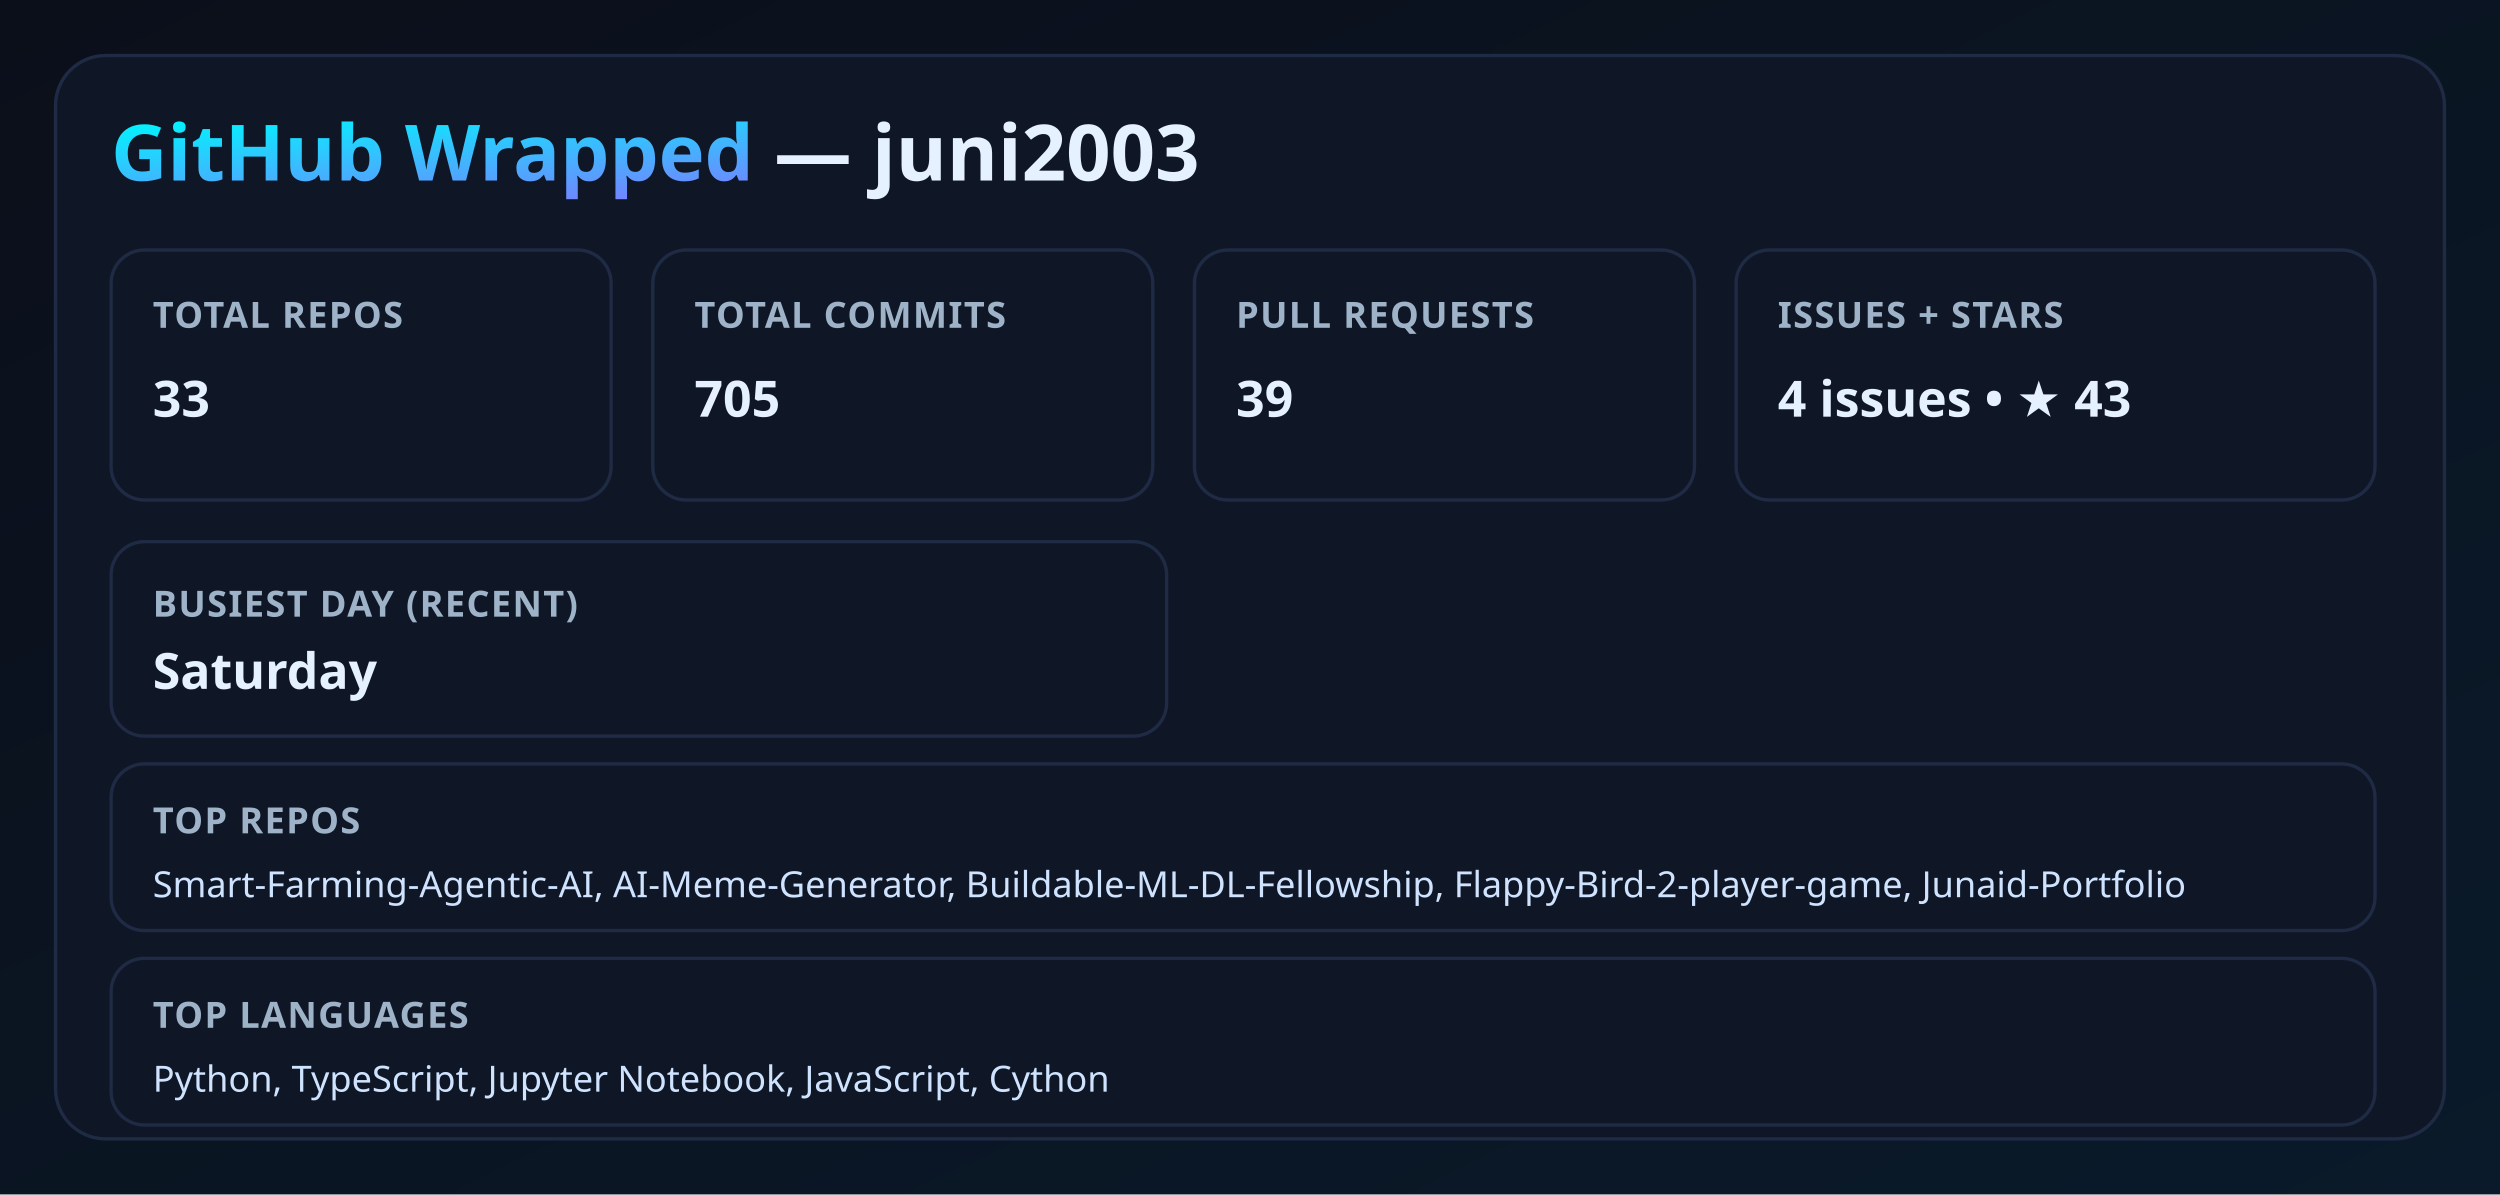
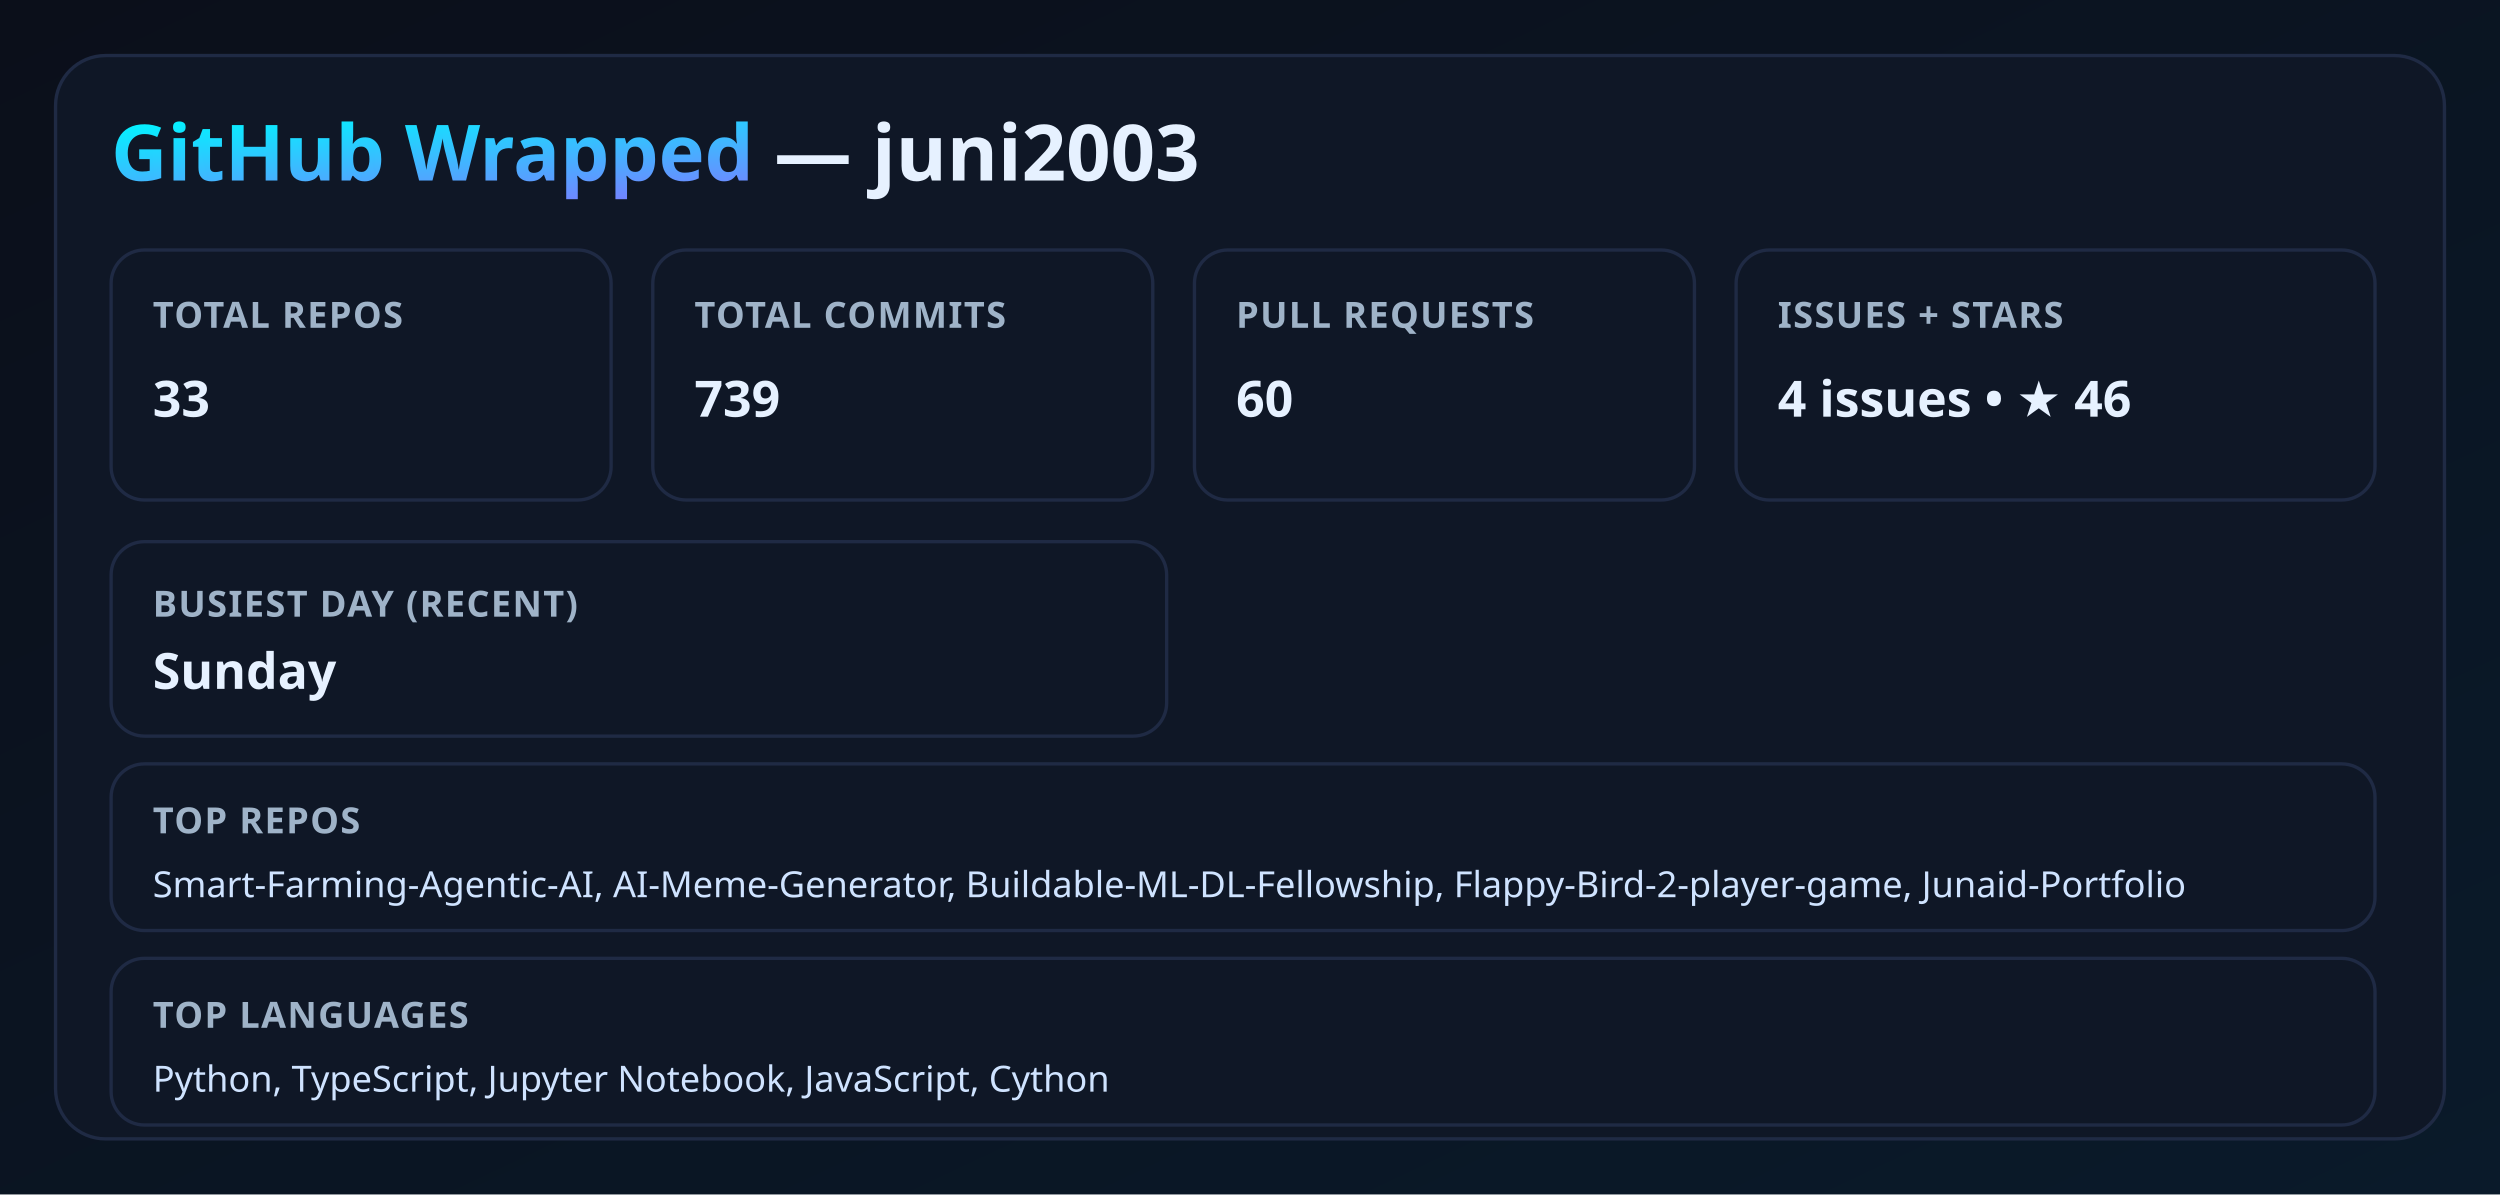
<svg xmlns="http://www.w3.org/2000/svg" width="900" height="430" viewBox="0 0 900 430">
  <defs>
    <linearGradient id="bg" x1="0" y1="0" x2="1" y2="1">
      <stop offset="0%" stop-color="#0b0f1a" />
      <stop offset="100%" stop-color="#0a1a2a" />
    </linearGradient>
    <linearGradient id="neon" x1="0" y1="0" x2="1" y2="1">
      <stop offset="0%" stop-color="#00f5ff" />
      <stop offset="100%" stop-color="#9b5cff" />
    </linearGradient>
    <filter id="glow">
      <feGaussianBlur stdDeviation="3.5" result="coloredBlur" />
      <feMerge>
        <feMergeNode in="coloredBlur" />
        <feMergeNode in="SourceGraphic" />
      </feMerge>
    </filter>
    <style>
      .title { font: 700 28px 'Segoe UI', sans-serif; fill: #e6f1ff; }
      .label { font: 600 13px 'Segoe UI', sans-serif; fill: #9fb3c8; letter-spacing: 0.5px; }
      .value { font: 700 18px 'Segoe UI', sans-serif; fill: #e6f1ff; }
      .neon { fill: url(#neon); filter: url(#glow); }
      .card { fill: #0f1726; stroke: #1f2a44; stroke-width: 1.2; }
      .mini { font: 500 13px 'Segoe UI', sans-serif; fill: #cfe3ff; }
    </style>
  </defs>
  <rect width="100%" height="100%" fill="url(#bg)" />
  <rect x="20" y="20" width="860" height="390" rx="18" class="card" />
  <text x="40" y="65" class="title">
    <tspan class="neon">GitHub Wrapped</tspan> — juni2003
  </text>
  <rect x="40" y="90" width="180" height="90" rx="12" class="card" />
  <text x="55" y="118" class="label">TOTAL REPOS</text>
  <text x="55" y="150" class="value">33</text>
  <rect x="235" y="90" width="180" height="90" rx="12" class="card" />
  <text x="250" y="118" class="label">TOTAL COMMITS</text>
-   <text x="250" y="150" class="value">705</text>
+   <text x="250" y="150" class="value">739</text>
  <rect x="430" y="90" width="180" height="90" rx="12" class="card" />
  <text x="445" y="118" class="label">PULL REQUESTS</text>
-   <text x="445" y="150" class="value">39</text>
+   <text x="445" y="150" class="value">60</text>
  <rect x="625" y="90" width="230" height="90" rx="12" class="card" />
  <text x="640" y="118" class="label">ISSUES + STARS</text>
-   <text x="640" y="150" class="value">4 issues • ★ 43</text>
+   <text x="640" y="150" class="value">4 issues • ★ 46</text>
  <rect x="40" y="195" width="380" height="70" rx="12" class="card" />
  <text x="55" y="222" class="label">BUSIEST DAY (RECENT)</text>
-   <text x="55" y="248" class="value">Saturday</text>
+   <text x="55" y="248" class="value">Sunday</text>
  <rect x="40" y="275" width="815" height="60" rx="12" class="card" />
  <text x="55" y="300" class="label">TOP REPOS</text>
  <text x="55" y="323" class="mini">Smart-Farming-Agentic-AI, AI-Meme-Generator, Buildable-ML-DL-Fellowship, Flappy-Bird-2-player-game, Junaid-Portfolio</text>
  <rect x="40" y="345" width="815" height="60" rx="12" class="card" />
  <text x="55" y="370" class="label">TOP LANGUAGES</text>
  <text x="55" y="393" class="mini">Python, TypeScript, Jupyter Notebook, JavaScript, Cython</text>
</svg>
